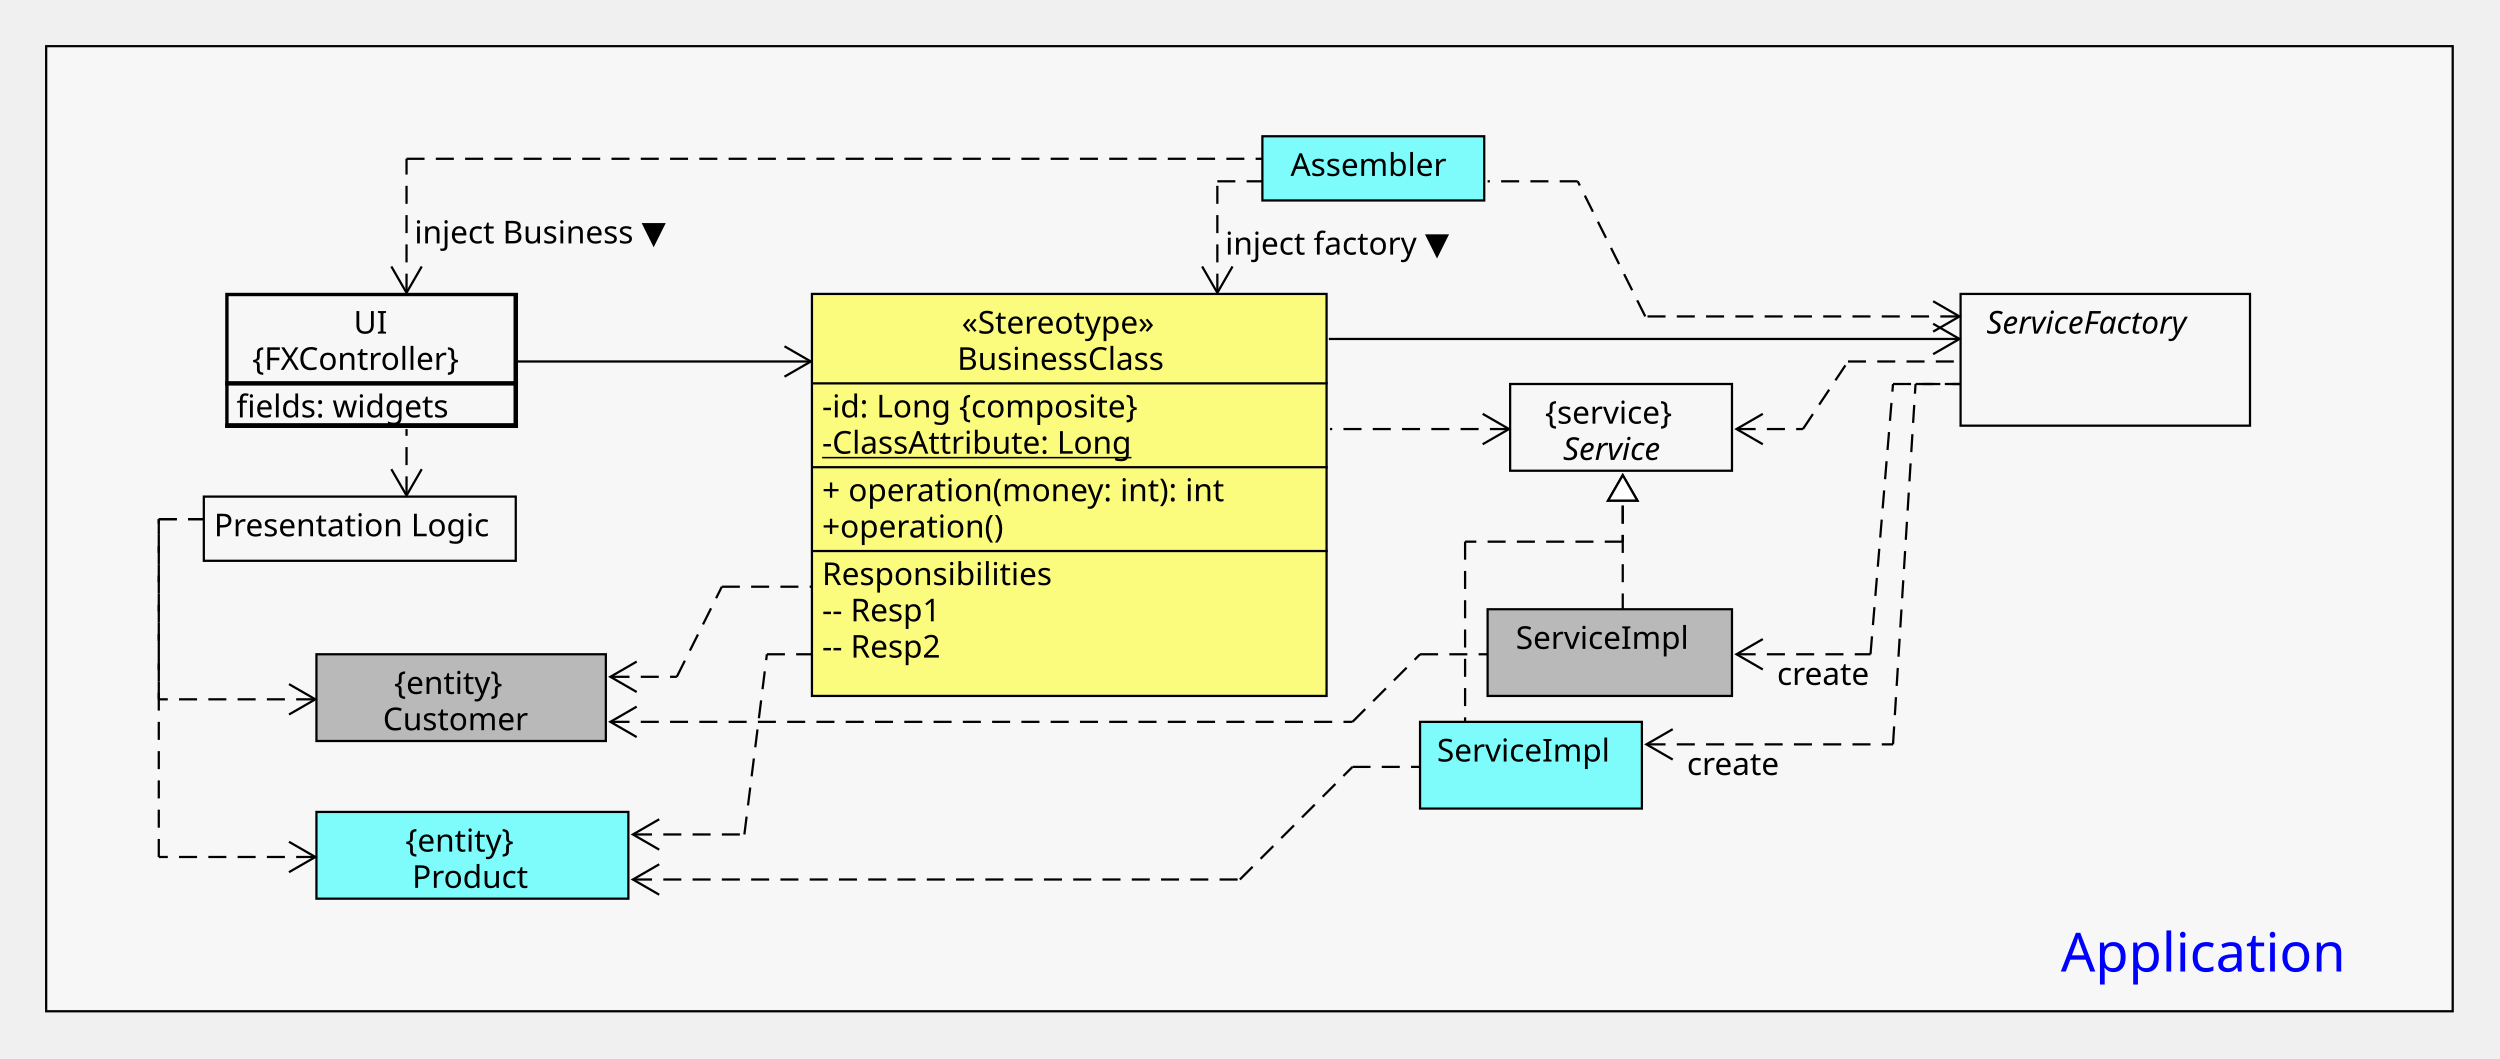
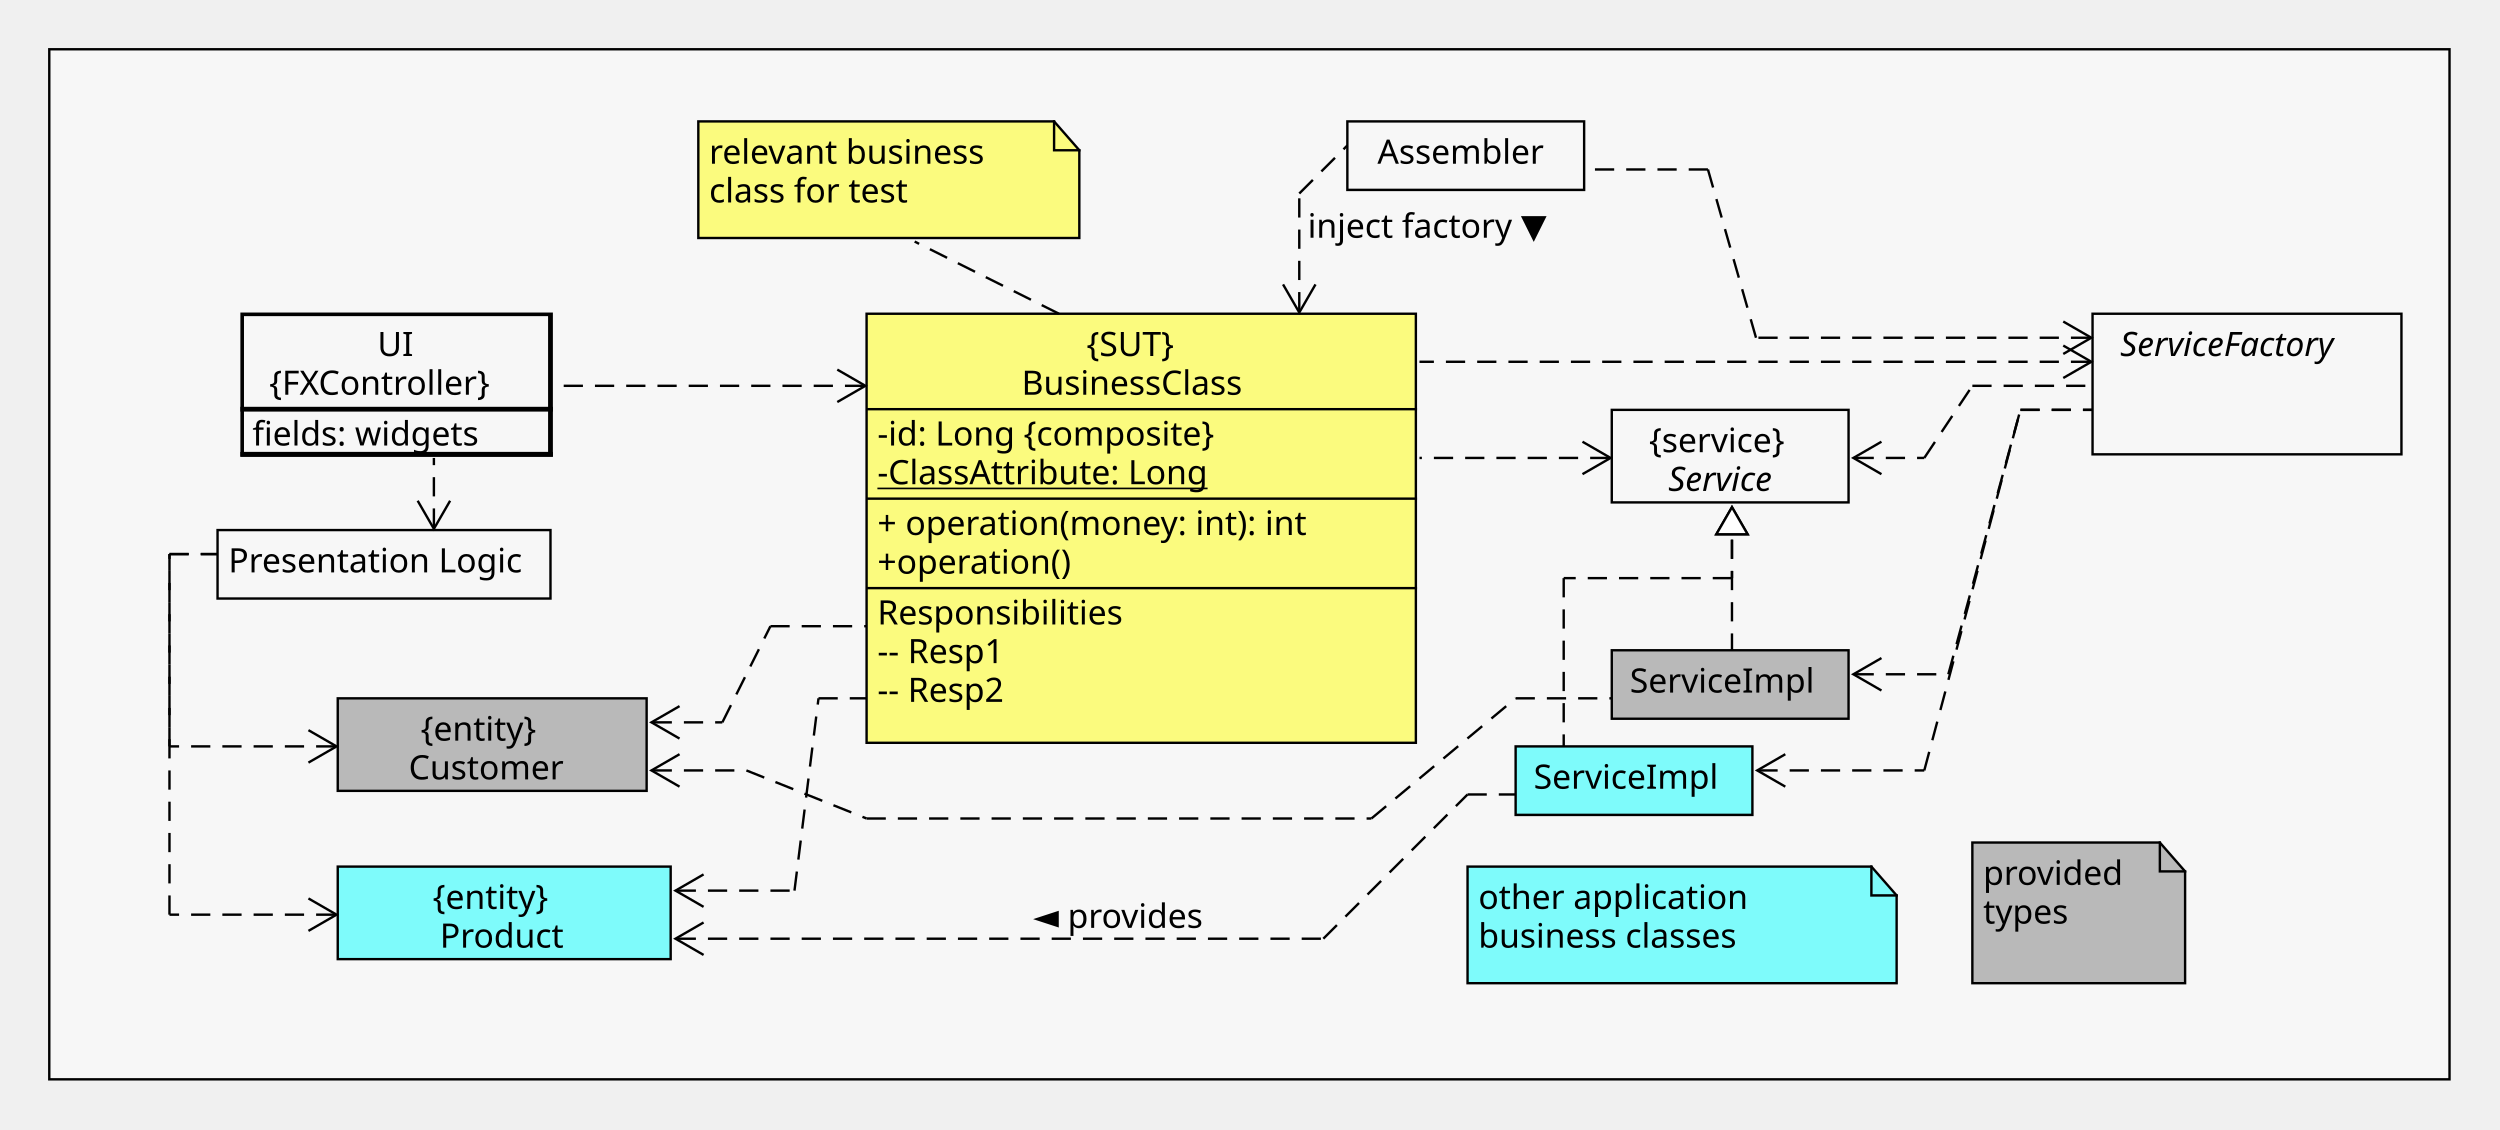
- <svg xmlns="http://www.w3.org/2000/svg" fill-opacity="1" color-rendering="auto" color-interpolation="auto" text-rendering="auto" stroke="black" stroke-linecap="square" width="1110" stroke-miterlimit="10" shape-rendering="auto" stroke-opacity="1" fill="black" stroke-dasharray="none" font-weight="normal" stroke-width="1" viewBox="-20 -20 1110 470" height="470" font-family="'Dialog'" font-style="normal" stroke-linejoin="miter" font-size="12px" stroke-dashoffset="0" image-rendering="auto">
+ <svg xmlns="http://www.w3.org/2000/svg" fill-opacity="1" color-rendering="auto" color-interpolation="auto" text-rendering="auto" stroke="black" stroke-linecap="square" width="1040" stroke-miterlimit="10" shape-rendering="auto" stroke-opacity="1" fill="black" stroke-dasharray="none" font-weight="normal" stroke-width="1" viewBox="20 10 1040 470" height="470" font-family="'Dialog'" font-style="normal" stroke-linejoin="miter" font-size="12px" stroke-dashoffset="0" image-rendering="auto">
  <defs id="genericDefs" />
  <g>
    <defs id="defs1">
      <clipPath clipPathUnits="userSpaceOnUse" id="clipPath1">
        <path d="M0 0 L2147483647 0 L2147483647 2147483647 L0 2147483647 L0 0 Z" />
      </clipPath>
      <clipPath clipPathUnits="userSpaceOnUse" id="clipPath2">
-         <path d="M0 0 L0 430 L1070 430 L1070 0 Z" />
+         <path d="M0 0 L0 430 L1000 430 L1000 0 Z" />
      </clipPath>
      <clipPath clipPathUnits="userSpaceOnUse" id="clipPath3">
-         <path d="M0 0 L0 40 L150 40 L150 0 Z" />
+         <path d="M0 0 L0 60 L90 60 L90 0 Z" />
      </clipPath>
      <clipPath clipPathUnits="userSpaceOnUse" id="clipPath4">
-         <path d="M0 0 L0 40 L100 40 L100 0 Z" />
+         <path d="M0 0 L0 50 L180 50 L180 0 Z" />
      </clipPath>
      <clipPath clipPathUnits="userSpaceOnUse" id="clipPath5">
-         <path d="M0 0 L0 30 L140 30 L140 0 Z" />
+         <path d="M0 0 L0 50 L160 50 L160 0 Z" />
      </clipPath>
      <clipPath clipPathUnits="userSpaceOnUse" id="clipPath6">
        <path d="M0 0 L0 30 L100 30 L100 0 Z" />
      </clipPath>
      <clipPath clipPathUnits="userSpaceOnUse" id="clipPath7">
-         <path d="M0 0 L0 40 L110 40 L110 0 Z" />
+         <path d="M0 0 L0 30 L140 30 L140 0 Z" />
      </clipPath>
      <clipPath clipPathUnits="userSpaceOnUse" id="clipPath8">
        <path d="M0 0 L0 60 L130 60 L130 0 Z" />
      </clipPath>
      <clipPath clipPathUnits="userSpaceOnUse" id="clipPath9">
+         <path d="M0 0 L0 40 L100 40 L100 0 Z" />
+       </clipPath>
+       <clipPath clipPathUnits="userSpaceOnUse" id="clipPath10">
        <path d="M0 0 L0 40 L130 40 L130 0 Z" />
      </clipPath>
-       <clipPath clipPathUnits="userSpaceOnUse" id="clipPath10">
+       <clipPath clipPathUnits="userSpaceOnUse" id="clipPath11">
        <path d="M0 0 L0 40 L140 40 L140 0 Z" />
      </clipPath>
-       <clipPath clipPathUnits="userSpaceOnUse" id="clipPath11">
+       <clipPath clipPathUnits="userSpaceOnUse" id="clipPath12">
        <path d="M0 0 L0 180 L230 180 L230 0 Z" />
      </clipPath>
-       <clipPath clipPathUnits="userSpaceOnUse" id="clipPath12">
-         <path d="M0 0 L0 90 L410 90 L410 0 Z" />
-       </clipPath>
      <clipPath clipPathUnits="userSpaceOnUse" id="clipPath13">
-         <path d="M0 0 L0 60 L420 60 L420 0 Z" />
+         <path d="M0 0 L0 80 L430 80 L430 0 Z" />
      </clipPath>
      <clipPath clipPathUnits="userSpaceOnUse" id="clipPath14">
-         <path d="M0 0 L0 80 L380 80 L380 0 Z" />
+         <path d="M0 0 L0 90 L380 90 L380 0 Z" />
      </clipPath>
      <clipPath clipPathUnits="userSpaceOnUse" id="clipPath15">
-         <path d="M0 0 L0 200 L170 200 L170 0 Z" />
+         <path d="M0 0 L0 180 L170 180 L170 0 Z" />
      </clipPath>
      <clipPath clipPathUnits="userSpaceOnUse" id="clipPath16">
-         <path d="M0 0 L0 140 L100 140 L100 0 Z" />
+         <path d="M0 0 L0 130 L100 130 L100 0 Z" />
      </clipPath>
      <clipPath clipPathUnits="userSpaceOnUse" id="clipPath17">
        <path d="M0 0 L0 60 L30 60 L30 0 Z" />
      </clipPath>
      <clipPath clipPathUnits="userSpaceOnUse" id="clipPath18">
        <path d="M0 0 L0 90 L30 90 L30 0 Z" />
      </clipPath>
      <clipPath clipPathUnits="userSpaceOnUse" id="clipPath19">
-         <path d="M0 0 L0 160 L130 160 L130 0 Z" />
+         <path d="M0 0 L0 140 L130 140 L130 0 Z" />
      </clipPath>
      <clipPath clipPathUnits="userSpaceOnUse" id="clipPath20">
-         <path d="M0 0 L0 90 L240 90 L240 0 Z" />
+         <path d="M0 0 L0 100 L240 100 L240 0 Z" />
      </clipPath>
      <clipPath clipPathUnits="userSpaceOnUse" id="clipPath21">
-         <path d="M0 0 L0 80 L140 80 L140 0 Z" />
+         <path d="M0 0 L0 100 L140 100 L140 0 Z" />
      </clipPath>
      <clipPath clipPathUnits="userSpaceOnUse" id="clipPath22">
        <path d="M0 0 L0 30 L310 30 L310 0 Z" />
      </clipPath>
      <clipPath clipPathUnits="userSpaceOnUse" id="clipPath23">
        <path d="M0 0 L0 30 L110 30 L110 0 Z" />
      </clipPath>
      <clipPath clipPathUnits="userSpaceOnUse" id="clipPath24">
        <path d="M0 0 L0 30 L160 30 L160 0 Z" />
      </clipPath>
      <clipPath clipPathUnits="userSpaceOnUse" id="clipPath25">
        <path d="M0 0 L0 180 L100 180 L100 0 Z" />
      </clipPath>
      <clipPath clipPathUnits="userSpaceOnUse" id="clipPath26">
        <path d="M0 0 L0 110 L100 110 L100 0 Z" />
      </clipPath>
      <clipPath clipPathUnits="userSpaceOnUse" id="clipPath27">
        <path d="M0 0 L0 70 L120 70 L120 0 Z" />
      </clipPath>
      <clipPath clipPathUnits="userSpaceOnUse" id="clipPath28">
        <path d="M0 0 L0 110 L110 110 L110 0 Z" />
      </clipPath>
    </defs>
-     <g fill="rgb(255,255,255)" fill-opacity="0.49" stroke-opacity="0.49" stroke="rgb(255,255,255)">
-       <rect x="0.5" width="1068.5" height="428.5" y="0.5" clip-path="url(#clipPath2)" stroke="none" />
-     </g>
-     <g>
-       <rect fill="none" x="0.5" width="1068.5" height="428.5" y="0.5" clip-path="url(#clipPath2)" />
-     </g>
-     <g fill="rgb(255,255,255)" fill-opacity="0" transform="translate(890,380)" stroke-opacity="0" stroke="rgb(255,255,255)">
-       <rect x="0.5" width="148.5" height="38.5" y="0.5" clip-path="url(#clipPath3)" stroke="none" />
-     </g>
-     <g fill="blue" font-size="24px" font-family="sans-serif" transform="translate(890,380)" stroke="blue">
-       <text x="5" xml:space="preserve" y="31.375" clip-path="url(#clipPath3)" stroke="none">Application</text>
-     </g>
-     <g fill="rgb(0,255,255)" fill-opacity="0.49" transform="translate(610,300)" stroke-opacity="0.49" stroke="rgb(0,255,255)">
-       <rect x="0.5" width="98.5" height="38.5" y="0.5" clip-path="url(#clipPath4)" stroke="none" />
-     </g>
-     <g transform="translate(610,300)">
-       <rect fill="none" x="0.5" width="98.5" height="38.5" y="0.5" clip-path="url(#clipPath4)" />
-       <text x="8" font-size="14px" y="18.109" clip-path="url(#clipPath4)" font-family="sans-serif" stroke="none" xml:space="preserve">ServiceImpl</text>
-     </g>
-     <g fill="rgb(255,255,255)" fill-opacity="0" transform="translate(70,200)" stroke-opacity="0" stroke="rgb(255,255,255)">
-       <rect x="0.5" width="138.5" height="28.5" y="0.5" clip-path="url(#clipPath5)" stroke="none" />
-     </g>
-     <g transform="translate(70,200)">
-       <rect fill="none" x="0.5" width="138.5" height="28.5" y="0.5" clip-path="url(#clipPath5)" />
-       <text x="5" font-size="14px" y="18.109" clip-path="url(#clipPath5)" font-family="sans-serif" stroke="none" xml:space="preserve">Presentation Logic</text>
-     </g>
-     <g fill="rgb(0,255,255)" fill-opacity="0.49" transform="translate(540,40)" stroke-opacity="0.49" stroke="rgb(0,255,255)">
+     <g fill="rgb(255,255,255)" fill-opacity="0.49" transform="translate(40,30)" stroke-opacity="0.49" stroke="rgb(255,255,255)">
+       <rect x="0.5" width="998.5" height="428.5" y="0.5" clip-path="url(#clipPath2)" stroke="none" />
+     </g>
+     <g transform="translate(40,30)">
+       <rect fill="none" x="0.5" width="998.5" height="428.5" y="0.5" clip-path="url(#clipPath2)" />
+     </g>
+     <g fill="rgb(120,120,120)" fill-opacity="0.49" transform="translate(840,360)" stroke-opacity="0.49" stroke="rgb(120,120,120)">
+       <path d="M0.5 0.5 L78.5 0.5 L89 12.5 L89 59 L0.5 59 Z" stroke="none" clip-path="url(#clipPath3)" />
+     </g>
+     <g transform="translate(840,360)">
+       <path fill="none" d="M0.5 0.5 L78.5 0.5 L89 12.5 L89 59 L0.5 59 Z" clip-path="url(#clipPath3)" />
+       <path fill="none" d="M78.5 0.5 L78.5 12.5 L89 12.5" clip-path="url(#clipPath3)" />
+       <text x="5" font-size="14px" y="18.109" clip-path="url(#clipPath3)" font-family="sans-serif" stroke="none" xml:space="preserve">provided</text>
+       <text x="5" font-size="14px" y="34.219" clip-path="url(#clipPath3)" font-family="sans-serif" stroke="none" xml:space="preserve">types</text>
+     </g>
+     <g fill="rgb(0,255,255)" fill-opacity="0.49" transform="translate(630,370)" stroke-opacity="0.49" stroke="rgb(0,255,255)">
+       <path d="M0.5 0.5 L168.5 0.5 L179 12.5 L179 49 L0.5 49 Z" stroke="none" clip-path="url(#clipPath4)" />
+     </g>
+     <g transform="translate(630,370)">
+       <path fill="none" d="M0.5 0.5 L168.5 0.5 L179 12.5 L179 49 L0.5 49 Z" clip-path="url(#clipPath4)" />
+       <path fill="none" d="M168.5 0.5 L168.5 12.5 L179 12.5" clip-path="url(#clipPath4)" />
+       <text x="5" font-size="14px" y="18.109" clip-path="url(#clipPath4)" font-family="sans-serif" stroke="none" xml:space="preserve">other application</text>
+       <text x="5" font-size="14px" y="34.219" clip-path="url(#clipPath4)" font-family="sans-serif" stroke="none" xml:space="preserve">business classes</text>
+     </g>
+     <g fill="rgb(255,255,0)" fill-opacity="0.49" transform="translate(310,60)" stroke-opacity="0.49" stroke="rgb(255,255,0)">
+       <path d="M0.5 0.5 L148.5 0.5 L159 12.5 L159 49 L0.5 49 Z" stroke="none" clip-path="url(#clipPath5)" />
+     </g>
+     <g transform="translate(310,60)">
+       <path fill="none" d="M0.5 0.5 L148.5 0.5 L159 12.5 L159 49 L0.5 49 Z" clip-path="url(#clipPath5)" />
+       <path fill="none" d="M148.5 0.5 L148.5 12.5 L159 12.5" clip-path="url(#clipPath5)" />
+       <text x="5" font-size="14px" y="18.109" clip-path="url(#clipPath5)" font-family="sans-serif" stroke="none" xml:space="preserve">relevant business </text>
+       <text x="5" font-size="14px" y="34.219" clip-path="url(#clipPath5)" font-family="sans-serif" stroke="none" xml:space="preserve">class for test</text>
+     </g>
+     <g fill="rgb(0,255,255)" fill-opacity="0.49" transform="translate(650,320)" stroke-opacity="0.49" stroke="rgb(0,255,255)">
      <rect x="0.5" width="98.5" height="28.5" y="0.5" clip-path="url(#clipPath6)" stroke="none" />
    </g>
-     <g transform="translate(540,40)">
+     <g transform="translate(650,320)">
+       <rect fill="none" x="0.5" width="98.5" height="28.5" y="0.5" clip-path="url(#clipPath6)" />
+       <text x="8" font-size="14px" y="18.109" clip-path="url(#clipPath6)" font-family="sans-serif" stroke="none" xml:space="preserve">ServiceImpl</text>
+     </g>
+     <g fill="rgb(255,255,255)" fill-opacity="0" transform="translate(110,230)" stroke-opacity="0" stroke="rgb(255,255,255)">
+       <rect x="0.5" width="138.5" height="28.5" y="0.5" clip-path="url(#clipPath7)" stroke="none" />
+     </g>
+     <g transform="translate(110,230)">
+       <rect fill="none" x="0.5" width="138.5" height="28.5" y="0.5" clip-path="url(#clipPath7)" />
+       <text x="5" font-size="14px" y="18.109" clip-path="url(#clipPath7)" font-family="sans-serif" stroke="none" xml:space="preserve">Presentation Logic</text>
+     </g>
+     <g fill="rgb(255,255,255)" fill-opacity="0" transform="translate(580,60)" stroke-opacity="0" stroke="rgb(255,255,255)">
+       <rect x="0.5" width="98.5" height="28.5" y="0.5" clip-path="url(#clipPath6)" stroke="none" />
+     </g>
+     <g transform="translate(580,60)">
      <rect fill="none" x="0.5" width="98.5" height="28.5" y="0.5" clip-path="url(#clipPath6)" />
      <text x="13" font-size="14px" y="18.109" clip-path="url(#clipPath6)" font-family="sans-serif" stroke="none" xml:space="preserve">Assembler</text>
    </g>
-     <g fill="rgb(120,120,120)" fill-opacity="0.49" transform="translate(640,250)" stroke-opacity="0.49" stroke="rgb(120,120,120)">
-       <rect x="0.5" width="108.5" height="38.5" y="0.5" clip-path="url(#clipPath7)" stroke="none" />
-     </g>
-     <g transform="translate(640,250)">
-       <rect fill="none" x="0.5" width="108.5" height="38.5" y="0.5" clip-path="url(#clipPath7)" />
-       <text x="13" font-size="14px" y="18.109" clip-path="url(#clipPath7)" font-family="sans-serif" stroke="none" xml:space="preserve">ServiceImpl</text>
-     </g>
-     <g fill="rgb(255,255,255)" fill-opacity="0" transform="translate(850,110)" stroke-opacity="0" stroke="rgb(255,255,255)">
+     <g fill="rgb(120,120,120)" fill-opacity="0.49" transform="translate(690,280)" stroke-opacity="0.49" stroke="rgb(120,120,120)">
+       <rect x="0.5" width="98.5" height="28.5" y="0.5" clip-path="url(#clipPath6)" stroke="none" />
+     </g>
+     <g transform="translate(690,280)">
+       <rect fill="none" x="0.5" width="98.5" height="28.5" y="0.5" clip-path="url(#clipPath6)" />
+       <text x="8" font-size="14px" y="18.109" clip-path="url(#clipPath6)" font-family="sans-serif" stroke="none" xml:space="preserve">ServiceImpl</text>
+     </g>
+     <g fill="rgb(255,255,255)" fill-opacity="0" transform="translate(890,140)" stroke-opacity="0" stroke="rgb(255,255,255)">
      <rect x="0.5" width="128.5" height="58.5" y="0.5" clip-path="url(#clipPath8)" stroke="none" />
    </g>
-     <g transform="translate(850,110)">
+     <g transform="translate(890,140)">
      <rect fill="none" x="0.5" width="128.5" height="58.5" y="0.5" clip-path="url(#clipPath8)" />
      <text x="12" font-size="14px" y="18.109" clip-path="url(#clipPath8)" font-family="sans-serif" font-style="italic" stroke="none" xml:space="preserve">ServiceFactory</text>
    </g>
-     <g fill="rgb(255,255,255)" fill-opacity="0" transform="translate(650,150)" stroke-opacity="0" stroke="rgb(255,255,255)">
-       <rect x="0.5" width="98.5" height="38.5" y="0.5" clip-path="url(#clipPath4)" stroke="none" />
-     </g>
-     <g transform="translate(650,150)">
-       <rect fill="none" x="0.5" width="98.5" height="38.5" y="0.5" clip-path="url(#clipPath4)" />
-       <text x="16" font-size="14px" y="18.109" clip-path="url(#clipPath4)" font-family="sans-serif" stroke="none" xml:space="preserve">{service}</text>
-       <text x="24" font-size="14px" y="34.219" clip-path="url(#clipPath4)" font-family="sans-serif" font-style="italic" stroke="none" xml:space="preserve">Service</text>
-     </g>
-     <g fill="rgb(120,120,120)" fill-opacity="0.49" transform="translate(120,270)" stroke-opacity="0.49" stroke="rgb(120,120,120)">
-       <rect x="0.5" width="128.5" height="38.5" y="0.5" clip-path="url(#clipPath9)" stroke="none" />
-     </g>
-     <g transform="translate(120,270)">
-       <rect fill="none" x="0.5" width="128.5" height="38.5" y="0.5" clip-path="url(#clipPath9)" />
-       <text x="35" font-size="14px" y="18.109" clip-path="url(#clipPath9)" font-family="sans-serif" stroke="none" xml:space="preserve">{entity}</text>
-       <text x="30" font-size="14px" y="34.219" clip-path="url(#clipPath9)" font-family="sans-serif" stroke="none" xml:space="preserve">Customer</text>
-     </g>
-     <g fill="rgb(0,255,255)" fill-opacity="0.49" transform="translate(120,340)" stroke-opacity="0.49" stroke="rgb(0,255,255)">
-       <rect x="0.5" width="138.5" height="38.5" y="0.5" clip-path="url(#clipPath10)" stroke="none" />
-     </g>
-     <g transform="translate(120,340)">
-       <rect fill="none" x="0.5" width="138.5" height="38.5" y="0.5" clip-path="url(#clipPath10)" />
-       <text x="40" font-size="14px" y="18.109" clip-path="url(#clipPath10)" font-family="sans-serif" stroke="none" xml:space="preserve">{entity}</text>
-       <text x="43" font-size="14px" y="34.219" clip-path="url(#clipPath10)" font-family="sans-serif" stroke="none" xml:space="preserve">Product</text>
-     </g>
-     <g fill="rgb(255,255,255)" fill-opacity="0" transform="translate(80,110)" stroke-opacity="0" stroke="rgb(255,255,255)">
+     <g fill="rgb(255,255,255)" fill-opacity="0" transform="translate(690,180)" stroke-opacity="0" stroke="rgb(255,255,255)">
+       <rect x="0.5" width="98.5" height="38.5" y="0.5" clip-path="url(#clipPath9)" stroke="none" />
+     </g>
+     <g transform="translate(690,180)">
+       <rect fill="none" x="0.5" width="98.5" height="38.5" y="0.5" clip-path="url(#clipPath9)" />
+       <text x="16" font-size="14px" y="18.109" clip-path="url(#clipPath9)" font-family="sans-serif" stroke="none" xml:space="preserve">{service}</text>
+       <text x="24" font-size="14px" y="34.219" clip-path="url(#clipPath9)" font-family="sans-serif" font-style="italic" stroke="none" xml:space="preserve">Service</text>
+     </g>
+     <g fill="rgb(120,120,120)" fill-opacity="0.49" transform="translate(160,300)" stroke-opacity="0.49" stroke="rgb(120,120,120)">
+       <rect x="0.5" width="128.5" height="38.5" y="0.5" clip-path="url(#clipPath10)" stroke="none" />
+     </g>
+     <g transform="translate(160,300)">
+       <rect fill="none" x="0.5" width="128.5" height="38.5" y="0.5" clip-path="url(#clipPath10)" />
+       <text x="35" font-size="14px" y="18.109" clip-path="url(#clipPath10)" font-family="sans-serif" stroke="none" xml:space="preserve">{entity}</text>
+       <text x="30" font-size="14px" y="34.219" clip-path="url(#clipPath10)" font-family="sans-serif" stroke="none" xml:space="preserve">Customer</text>
+     </g>
+     <g fill="rgb(0,255,255)" fill-opacity="0.49" transform="translate(160,370)" stroke-opacity="0.49" stroke="rgb(0,255,255)">
+       <rect x="0.5" width="138.5" height="38.5" y="0.5" clip-path="url(#clipPath11)" stroke="none" />
+     </g>
+     <g transform="translate(160,370)">
+       <rect fill="none" x="0.5" width="138.5" height="38.5" y="0.5" clip-path="url(#clipPath11)" />
+       <text x="40" font-size="14px" y="18.109" clip-path="url(#clipPath11)" font-family="sans-serif" stroke="none" xml:space="preserve">{entity}</text>
+       <text x="43" font-size="14px" y="34.219" clip-path="url(#clipPath11)" font-family="sans-serif" stroke="none" xml:space="preserve">Product</text>
+     </g>
+     <g fill="rgb(255,255,255)" fill-opacity="0" transform="translate(120,140)" stroke-opacity="0" stroke="rgb(255,255,255)">
      <rect x="0.5" width="128.5" height="58.5" y="0.5" clip-path="url(#clipPath8)" stroke="none" />
    </g>
-     <g stroke-width="2" transform="translate(80,110)">
+     <g stroke-width="2" transform="translate(120,140)">
      <rect fill="none" x="0.5" width="128.5" height="58.5" y="0.5" clip-path="url(#clipPath8)" />
      <text x="57" font-size="14px" y="18.109" clip-path="url(#clipPath8)" font-family="sans-serif" stroke="none" xml:space="preserve">UI</text>
      <text x="12" font-size="14px" y="34.219" clip-path="url(#clipPath8)" font-family="sans-serif" stroke="none" xml:space="preserve">{FXController}</text>
      <path fill="none" d="M1 40.219 L129 40.219" clip-path="url(#clipPath8)" />
      <text x="5" font-size="14px" y="55.328" clip-path="url(#clipPath8)" font-family="sans-serif" stroke="none" xml:space="preserve">fields: widgets</text>
      <text x="5" font-size="14px" y="71.438" clip-path="url(#clipPath8)" font-family="sans-serif" stroke="none" xml:space="preserve">businessclass: BusinessClass</text>
      <path fill="none" d="M1 59 L129 59" clip-path="url(#clipPath8)" />
    </g>
-     <g fill="rgb(255,255,0)" fill-opacity="0.49" transform="translate(340,110)" stroke-opacity="0.49" stroke="rgb(255,255,0)">
-       <rect x="0.5" width="228.5" height="178.5" y="0.5" clip-path="url(#clipPath11)" stroke="none" />
-     </g>
-     <g transform="translate(340,110)">
-       <rect fill="none" x="0.5" width="228.5" height="178.5" y="0.5" clip-path="url(#clipPath11)" />
-       <text x="67" font-size="14px" y="18.109" clip-path="url(#clipPath11)" font-family="sans-serif" stroke="none" xml:space="preserve">«Stereotype»</text>
-       <text x="65" font-size="14px" y="34.219" clip-path="url(#clipPath11)" font-family="sans-serif" stroke="none" xml:space="preserve">BusinessClass</text>
-       <path fill="none" d="M1 40.219 L229 40.219" clip-path="url(#clipPath11)" />
-       <text x="5" font-size="14px" y="55.328" clip-path="url(#clipPath11)" font-family="sans-serif" stroke="none" xml:space="preserve">-id: Long {composite}</text>
-       <text x="5" font-size="14px" y="71.438" text-decoration="underline" clip-path="url(#clipPath11)" font-family="sans-serif" stroke="none" xml:space="preserve">-ClassAttribute: Long</text>
-       <path fill="none" d="M1 77.438 L229 77.438" clip-path="url(#clipPath11)" />
-       <text x="5" font-size="14px" y="92.547" clip-path="url(#clipPath11)" font-family="sans-serif" stroke="none" xml:space="preserve">+ operation(money: int): int</text>
-       <text x="5" font-size="14px" y="108.656" clip-path="url(#clipPath11)" font-family="sans-serif" stroke="none" xml:space="preserve">+operation()</text>
-       <path fill="none" d="M1 114.656 L229 114.656" clip-path="url(#clipPath11)" />
-       <text x="5" font-size="14px" y="129.766" clip-path="url(#clipPath11)" font-family="sans-serif" stroke="none" xml:space="preserve">Responsibilities</text>
-       <text x="5" font-size="14px" y="145.875" clip-path="url(#clipPath11)" font-family="sans-serif" stroke="none" xml:space="preserve">-- Resp1</text>
-       <text x="5" font-size="14px" y="161.984" clip-path="url(#clipPath11)" font-family="sans-serif" stroke="none" xml:space="preserve">-- Resp2</text>
-     </g>
-     <g stroke-dasharray="8,5" stroke-miterlimit="5" transform="translate(150,40)" stroke-linecap="butt">
-       <path fill="none" d="M10.5 69.5 L10.5 10.5" clip-path="url(#clipPath12)" />
-       <path fill="none" d="M10.5 10.5 L390.5 10.5" clip-path="url(#clipPath12)" />
-       <path fill="none" stroke-miterlimit="10" stroke-dasharray="none" d="M17 58.742 L10.5 70 L4 58.742" clip-path="url(#clipPath12)" stroke-linecap="square" />
-     </g>
-     <g font-family="sans-serif" font-size="14px" transform="translate(150,40)">
-       <text x="14" xml:space="preserve" y="48.055" clip-path="url(#clipPath12)" stroke="none">inject Business ▼</text>
-     </g>
-     <g stroke-dasharray="8,5" stroke-miterlimit="5" transform="translate(240,260)" stroke-linecap="butt">
-       <path fill="none" d="M11.5 40.5 L340.5 40.5" clip-path="url(#clipPath13)" />
-       <path fill="none" d="M340.5 40.5 L370.5 10.5" clip-path="url(#clipPath13)" />
-       <path fill="none" d="M370.5 10.5 L400.5 10.5" clip-path="url(#clipPath13)" />
+     <g fill="rgb(255,255,0)" fill-opacity="0.49" transform="translate(380,140)" stroke-opacity="0.49" stroke="rgb(255,255,0)">
+       <rect x="0.5" width="228.5" height="178.5" y="0.5" clip-path="url(#clipPath12)" stroke="none" />
+     </g>
+     <g transform="translate(380,140)">
+       <rect fill="none" x="0.5" width="228.5" height="178.5" y="0.5" clip-path="url(#clipPath12)" />
+       <text x="92" font-size="14px" y="18.109" clip-path="url(#clipPath12)" font-family="sans-serif" stroke="none" xml:space="preserve">{SUT}</text>
+       <text x="65" font-size="14px" y="34.219" clip-path="url(#clipPath12)" font-family="sans-serif" stroke="none" xml:space="preserve">BusinessClass</text>
+       <path fill="none" d="M1 40.219 L229 40.219" clip-path="url(#clipPath12)" />
+       <text x="5" font-size="14px" y="55.328" clip-path="url(#clipPath12)" font-family="sans-serif" stroke="none" xml:space="preserve">-id: Long {composite}</text>
+       <text x="5" font-size="14px" y="71.438" text-decoration="underline" clip-path="url(#clipPath12)" font-family="sans-serif" stroke="none" xml:space="preserve">-ClassAttribute: Long</text>
+       <path fill="none" d="M1 77.438 L229 77.438" clip-path="url(#clipPath12)" />
+       <text x="5" font-size="14px" y="92.547" clip-path="url(#clipPath12)" font-family="sans-serif" stroke="none" xml:space="preserve">+ operation(money: int): int</text>
+       <text x="5" font-size="14px" y="108.656" clip-path="url(#clipPath12)" font-family="sans-serif" stroke="none" xml:space="preserve">+operation()</text>
+       <path fill="none" d="M1 114.656 L229 114.656" clip-path="url(#clipPath12)" />
+       <text x="5" font-size="14px" y="129.766" clip-path="url(#clipPath12)" font-family="sans-serif" stroke="none" xml:space="preserve">Responsibilities</text>
+       <text x="5" font-size="14px" y="145.875" clip-path="url(#clipPath12)" font-family="sans-serif" stroke="none" xml:space="preserve">-- Resp1</text>
+       <text x="5" font-size="14px" y="161.984" clip-path="url(#clipPath12)" font-family="sans-serif" stroke="none" xml:space="preserve">-- Resp2</text>
+     </g>
+     <g stroke-dasharray="8,5" stroke-miterlimit="5" transform="translate(390,100)" stroke-linecap="butt">
+       <path fill="none" d="M70.5 40.5 L10.5 10.5" clip-path="url(#clipPath3)" />
+     </g>
+     <g stroke-dasharray="8,5" stroke-miterlimit="5" transform="translate(280,290)" stroke-linecap="butt">
+       <path fill="none" d="M11.5 40.5 L50.5 40.5" clip-path="url(#clipPath13)" />
+       <path fill="none" d="M50.5 40.5 L100.5 60.5" clip-path="url(#clipPath13)" />
+       <path fill="none" d="M100.5 60.5 L310.5 60.5" clip-path="url(#clipPath13)" />
+       <path fill="none" d="M310.5 60.5 L370.5 10.5" clip-path="url(#clipPath13)" />
+       <path fill="none" d="M370.5 10.5 L410.5 10.5" clip-path="url(#clipPath13)" />
      <path fill="none" stroke-miterlimit="10" stroke-dasharray="none" d="M22.258 47 L11 40.5 L22.258 34" clip-path="url(#clipPath13)" stroke-linecap="square" />
    </g>
-     <g stroke-dasharray="8,5" stroke-miterlimit="5" transform="translate(250,310)" stroke-linecap="butt">
-       <path fill="none" d="M11.5 60.5 L280.5 60.5" clip-path="url(#clipPath14)" />
-       <path fill="none" d="M280.5 60.5 L330.5 10.5" clip-path="url(#clipPath14)" />
-       <path fill="none" d="M330.5 10.5 L360.5 10.5" clip-path="url(#clipPath14)" />
-       <path fill="none" stroke-miterlimit="10" stroke-dasharray="none" d="M22.258 67 L11 60.5 L22.258 54" clip-path="url(#clipPath14)" stroke-linecap="square" />
-     </g>
-     <g stroke-dasharray="8,5" stroke-miterlimit="5" transform="translate(700,140)" stroke-linecap="butt">
-       <path fill="none" d="M11.5 170.5 L120.5 170.5" clip-path="url(#clipPath15)" />
-       <path fill="none" d="M120.5 170.5 L130.5 10.5" clip-path="url(#clipPath15)" />
-       <path fill="none" d="M130.5 10.5 L150.5 10.5" clip-path="url(#clipPath15)" />
-       <path fill="none" stroke-miterlimit="10" stroke-dasharray="none" d="M22.258 177 L11 170.5 L22.258 164" clip-path="url(#clipPath15)" stroke-linecap="square" />
-     </g>
-     <g font-family="sans-serif" font-size="14px" transform="translate(700,140)">
-       <text x="29" xml:space="preserve" y="184.109" clip-path="url(#clipPath15)" stroke="none">create</text>
-     </g>
-     <g stroke-dasharray="8,5" stroke-miterlimit="5" transform="translate(620,180)" stroke-linecap="butt">
+     <g stroke-dasharray="8,5" stroke-miterlimit="5" transform="translate(290,330)" stroke-linecap="butt">
+       <path fill="none" d="M11.5 70.5 L280.5 70.5" clip-path="url(#clipPath14)" />
+       <path fill="none" d="M280.5 70.5 L340.5 10.5" clip-path="url(#clipPath14)" />
+       <path fill="none" d="M340.5 10.5 L360.5 10.5" clip-path="url(#clipPath14)" />
+       <path fill="none" stroke-miterlimit="10" stroke-dasharray="none" d="M22.258 77 L11 70.5 L22.258 64" clip-path="url(#clipPath14)" stroke-linecap="square" />
+     </g>
+     <g font-family="sans-serif" font-size="14px" transform="translate(290,330)">
+       <text x="159.73" xml:space="preserve" y="66" clip-path="url(#clipPath14)" stroke="none">◄ provides</text>
+     </g>
+     <g stroke-dasharray="8,5" stroke-miterlimit="5" transform="translate(740,170)" stroke-linecap="butt">
+       <path fill="none" d="M11.5 160.5 L80.5 160.5" clip-path="url(#clipPath15)" />
+       <path fill="none" d="M80.5 160.5 L120.5 10.5" clip-path="url(#clipPath15)" />
+       <path fill="none" d="M120.5 10.5 L150.5 10.5" clip-path="url(#clipPath15)" />
+       <path fill="none" stroke-miterlimit="10" stroke-dasharray="none" d="M22.258 167 L11 160.5 L22.258 154" clip-path="url(#clipPath15)" stroke-linecap="square" />
+     </g>
+     <g stroke-dasharray="8,5" stroke-miterlimit="5" transform="translate(660,210)" stroke-linecap="butt">
      <path fill="none" d="M80.5 11.5 L80.5 40.5" clip-path="url(#clipPath16)" />
      <path fill="none" d="M80.5 40.5 L10.5 40.5" clip-path="url(#clipPath16)" />
-       <path fill="none" d="M10.5 40.5 L10.5 120.5" clip-path="url(#clipPath16)" />
+       <path fill="none" d="M10.5 40.5 L10.5 110.5" clip-path="url(#clipPath16)" />
      <path fill="white" d="M74 22.258 L80.5 11 L87 22.258 Z" clip-path="url(#clipPath16)" stroke="none" />
      <path fill="none" stroke-miterlimit="10" stroke-dasharray="none" d="M74 22.258 L80.5 11 L87 22.258 Z" clip-path="url(#clipPath16)" stroke-linecap="square" />
    </g>
-     <g stroke-dasharray="8,5" stroke-miterlimit="5" transform="translate(150,160)" stroke-linecap="butt">
+     <g stroke-dasharray="8,5" stroke-miterlimit="5" transform="translate(190,190)" stroke-linecap="butt">
      <path fill="none" d="M10.5 39.5 L10.5 10.5" clip-path="url(#clipPath17)" />
      <path fill="none" stroke-miterlimit="10" stroke-dasharray="none" d="M17 28.742 L10.5 40 L4 28.742" clip-path="url(#clipPath17)" stroke-linecap="square" />
    </g>
-     <g stroke-dasharray="8,5" stroke-miterlimit="5" transform="translate(690,180)" stroke-linecap="butt">
+     <g stroke-dasharray="8,5" stroke-miterlimit="5" transform="translate(730,210)" stroke-linecap="butt">
      <path fill="none" d="M10.5 11.5 L10.5 70.5" clip-path="url(#clipPath18)" />
      <path fill="white" d="M4 22.258 L10.5 11 L17 22.258 Z" clip-path="url(#clipPath18)" stroke="none" />
      <path fill="none" stroke-miterlimit="10" stroke-dasharray="none" d="M4 22.258 L10.5 11 L17 22.258 Z" clip-path="url(#clipPath18)" stroke-linecap="square" />
    </g>
-     <g stroke-dasharray="8,5" stroke-miterlimit="5" transform="translate(740,140)" stroke-linecap="butt">
-       <path fill="none" d="M11.5 130.5 L70.5 130.5" clip-path="url(#clipPath19)" />
-       <path fill="none" d="M70.5 130.5 L80.5 10.5" clip-path="url(#clipPath19)" />
+     <g stroke-dasharray="8,5" stroke-miterlimit="5" transform="translate(780,170)" stroke-linecap="butt">
+       <path fill="none" d="M11.5 120.5 L50.5 120.5" clip-path="url(#clipPath19)" />
+       <path fill="none" d="M50.5 120.5 L80.5 10.5" clip-path="url(#clipPath19)" />
      <path fill="none" d="M80.5 10.5 L110.5 10.5" clip-path="url(#clipPath19)" />
-       <path fill="none" stroke-miterlimit="10" stroke-dasharray="none" d="M22.258 137 L11 130.5 L22.258 124" clip-path="url(#clipPath19)" stroke-linecap="square" />
-     </g>
-     <g font-family="sans-serif" font-size="14px" transform="translate(740,140)">
-       <text x="29" xml:space="preserve" y="144.109" clip-path="url(#clipPath19)" stroke="none">create</text>
-     </g>
-     <g stroke-dasharray="8,5" stroke-miterlimit="5" transform="translate(740,130)" stroke-linecap="butt">
+       <path fill="none" stroke-miterlimit="10" stroke-dasharray="none" d="M22.258 127 L11 120.5 L22.258 114" clip-path="url(#clipPath19)" stroke-linecap="square" />
+     </g>
+     <g stroke-dasharray="8,5" stroke-miterlimit="5" transform="translate(780,160)" stroke-linecap="butt">
      <path fill="none" d="M11.5 40.5 L40.5 40.5" clip-path="url(#clipPath8)" />
      <path fill="none" d="M40.5 40.5 L60.5 10.5" clip-path="url(#clipPath8)" />
      <path fill="none" d="M60.5 10.5 L110.5 10.5" clip-path="url(#clipPath8)" />
      <path fill="none" stroke-miterlimit="10" stroke-dasharray="none" d="M22.258 47 L11 40.5 L22.258 34" clip-path="url(#clipPath8)" stroke-linecap="square" />
    </g>
-     <g stroke-dasharray="8,5" stroke-miterlimit="5" transform="translate(630,50)" stroke-linecap="butt">
-       <path fill="none" d="M219.5 70.5 L80.5 70.5" clip-path="url(#clipPath20)" />
-       <path fill="none" d="M80.5 70.5 L50.5 10.5" clip-path="url(#clipPath20)" />
-       <path fill="none" d="M50.5 10.5 L10.5 10.5" clip-path="url(#clipPath20)" />
-       <path fill="none" stroke-miterlimit="10" stroke-dasharray="none" d="M208.742 64 L220 70.5 L208.742 77" clip-path="url(#clipPath20)" stroke-linecap="square" />
-     </g>
-     <g stroke-dasharray="8,5" stroke-miterlimit="5" transform="translate(510,50)" stroke-linecap="butt">
-       <path fill="none" d="M10.5 59.5 L10.5 10.5" clip-path="url(#clipPath21)" />
-       <path fill="none" d="M10.5 10.5 L30.5 10.5" clip-path="url(#clipPath21)" />
-       <path fill="none" stroke-miterlimit="10" stroke-dasharray="none" d="M17 48.742 L10.5 60 L4 48.742" clip-path="url(#clipPath21)" stroke-linecap="square" />
-     </g>
-     <g font-family="sans-serif" font-size="14px" transform="translate(510,50)">
-       <text x="14" xml:space="preserve" y="43.055" clip-path="url(#clipPath21)" stroke="none">inject factory ▼</text>
-     </g>
-     <g transform="translate(560,120)">
+     <g stroke-dasharray="8,5" stroke-miterlimit="5" transform="translate(670,70)" stroke-linecap="butt">
+       <path fill="none" d="M219.5 80.5 L80.5 80.5" clip-path="url(#clipPath20)" />
+       <path fill="none" d="M80.5 80.5 L60.5 10.5" clip-path="url(#clipPath20)" />
+       <path fill="none" d="M60.5 10.5 L10.5 10.5" clip-path="url(#clipPath20)" />
+       <path fill="none" stroke-miterlimit="10" stroke-dasharray="none" d="M208.742 74 L220 80.5 L208.742 87" clip-path="url(#clipPath20)" stroke-linecap="square" />
+     </g>
+     <g stroke-dasharray="8,5" stroke-miterlimit="5" transform="translate(550,60)" stroke-linecap="butt">
+       <path fill="none" d="M10.5 79.5 L10.5 30.5" clip-path="url(#clipPath21)" />
+       <path fill="none" d="M10.5 30.5 L30.5 10.5" clip-path="url(#clipPath21)" />
+       <path fill="none" stroke-miterlimit="10" stroke-dasharray="none" d="M17 68.742 L10.5 80 L4 68.742" clip-path="url(#clipPath21)" stroke-linecap="square" />
+     </g>
+     <g font-family="sans-serif" font-size="14px" transform="translate(550,60)">
+       <text x="14" xml:space="preserve" y="48.913" clip-path="url(#clipPath21)" stroke="none">inject factory ▼</text>
+     </g>
+     <g stroke-dasharray="8,5" stroke-miterlimit="5" transform="translate(600,150)" stroke-linecap="butt">
      <path fill="none" d="M289.5 10.5 L10.5 10.5" clip-path="url(#clipPath22)" />
-       <path fill="none" d="M278.742 4 L290 10.5 L278.742 17" clip-path="url(#clipPath22)" />
-     </g>
-     <g stroke-dasharray="8,5" stroke-miterlimit="5" transform="translate(560,160)" stroke-linecap="butt">
+       <path fill="none" stroke-miterlimit="10" stroke-dasharray="none" d="M278.742 4 L290 10.5 L278.742 17" clip-path="url(#clipPath22)" stroke-linecap="square" />
+     </g>
+     <g stroke-dasharray="8,5" stroke-miterlimit="5" transform="translate(600,190)" stroke-linecap="butt">
      <path fill="none" d="M89.5 10.5 L10.5 10.5" clip-path="url(#clipPath23)" />
      <path fill="none" stroke-miterlimit="10" stroke-dasharray="none" d="M78.742 4 L90 10.5 L78.742 17" clip-path="url(#clipPath23)" stroke-linecap="square" />
    </g>
-     <g transform="translate(200,130)">
+     <g stroke-dasharray="8,5" stroke-miterlimit="5" transform="translate(240,160)" stroke-linecap="butt">
      <path fill="none" d="M139.5 10.5 L10.5 10.5" clip-path="url(#clipPath24)" />
-       <path fill="none" d="M128.742 4 L140 10.5 L128.742 17" clip-path="url(#clipPath24)" />
-     </g>
-     <g stroke-dasharray="8,5" stroke-miterlimit="5" transform="translate(40,200)" stroke-linecap="butt">
+       <path fill="none" stroke-miterlimit="10" stroke-dasharray="none" d="M128.742 4 L140 10.5 L128.742 17" clip-path="url(#clipPath24)" stroke-linecap="square" />
+     </g>
+     <g stroke-dasharray="8,5" stroke-miterlimit="5" transform="translate(80,230)" stroke-linecap="butt">
      <path fill="none" d="M79.5 160.5 L10.5 160.5" clip-path="url(#clipPath25)" />
      <path fill="none" d="M10.5 160.5 L10.5 10.5" clip-path="url(#clipPath25)" />
      <path fill="none" d="M10.5 10.5 L30.5 10.5" clip-path="url(#clipPath25)" />
      <path fill="none" stroke-miterlimit="10" stroke-dasharray="none" d="M68.742 154 L80 160.5 L68.742 167" clip-path="url(#clipPath25)" stroke-linecap="square" />
    </g>
-     <g stroke-dasharray="8,5" stroke-miterlimit="5" transform="translate(40,200)" stroke-linecap="butt">
+     <g stroke-dasharray="8,5" stroke-miterlimit="5" transform="translate(80,230)" stroke-linecap="butt">
      <path fill="none" d="M79.5 90.5 L10.5 90.5" clip-path="url(#clipPath26)" />
      <path fill="none" d="M10.5 90.5 L10.5 10.5" clip-path="url(#clipPath26)" />
      <path fill="none" d="M10.5 10.5 L30.5 10.5" clip-path="url(#clipPath26)" />
      <path fill="none" stroke-miterlimit="10" stroke-dasharray="none" d="M68.742 84 L80 90.5 L68.742 97" clip-path="url(#clipPath26)" stroke-linecap="square" />
    </g>
-     <g stroke-dasharray="8,5" stroke-miterlimit="5" transform="translate(240,230)" stroke-linecap="butt">
+     <g stroke-dasharray="8,5" stroke-miterlimit="5" transform="translate(280,260)" stroke-linecap="butt">
      <path fill="none" d="M11.5 50.5 L40.5 50.5" clip-path="url(#clipPath27)" />
      <path fill="none" d="M40.5 50.5 L60.5 10.5" clip-path="url(#clipPath27)" />
      <path fill="none" d="M60.5 10.5 L100.5 10.5" clip-path="url(#clipPath27)" />
      <path fill="none" stroke-miterlimit="10" stroke-dasharray="none" d="M22.258 57 L11 50.5 L22.258 44" clip-path="url(#clipPath27)" stroke-linecap="square" />
    </g>
-     <g stroke-dasharray="8,5" stroke-miterlimit="5" transform="translate(250,260)" stroke-linecap="butt">
+     <g stroke-dasharray="8,5" stroke-miterlimit="5" transform="translate(290,290)" stroke-linecap="butt">
      <path fill="none" d="M11.5 90.5 L60.5 90.5" clip-path="url(#clipPath28)" />
      <path fill="none" d="M60.5 90.5 L70.5 10.5" clip-path="url(#clipPath28)" />
      <path fill="none" d="M70.5 10.5 L90.5 10.5" clip-path="url(#clipPath28)" />
      <path fill="none" stroke-miterlimit="10" stroke-dasharray="none" d="M22.258 97 L11 90.5 L22.258 84" clip-path="url(#clipPath28)" stroke-linecap="square" />
    </g>
  </g>
</svg>
